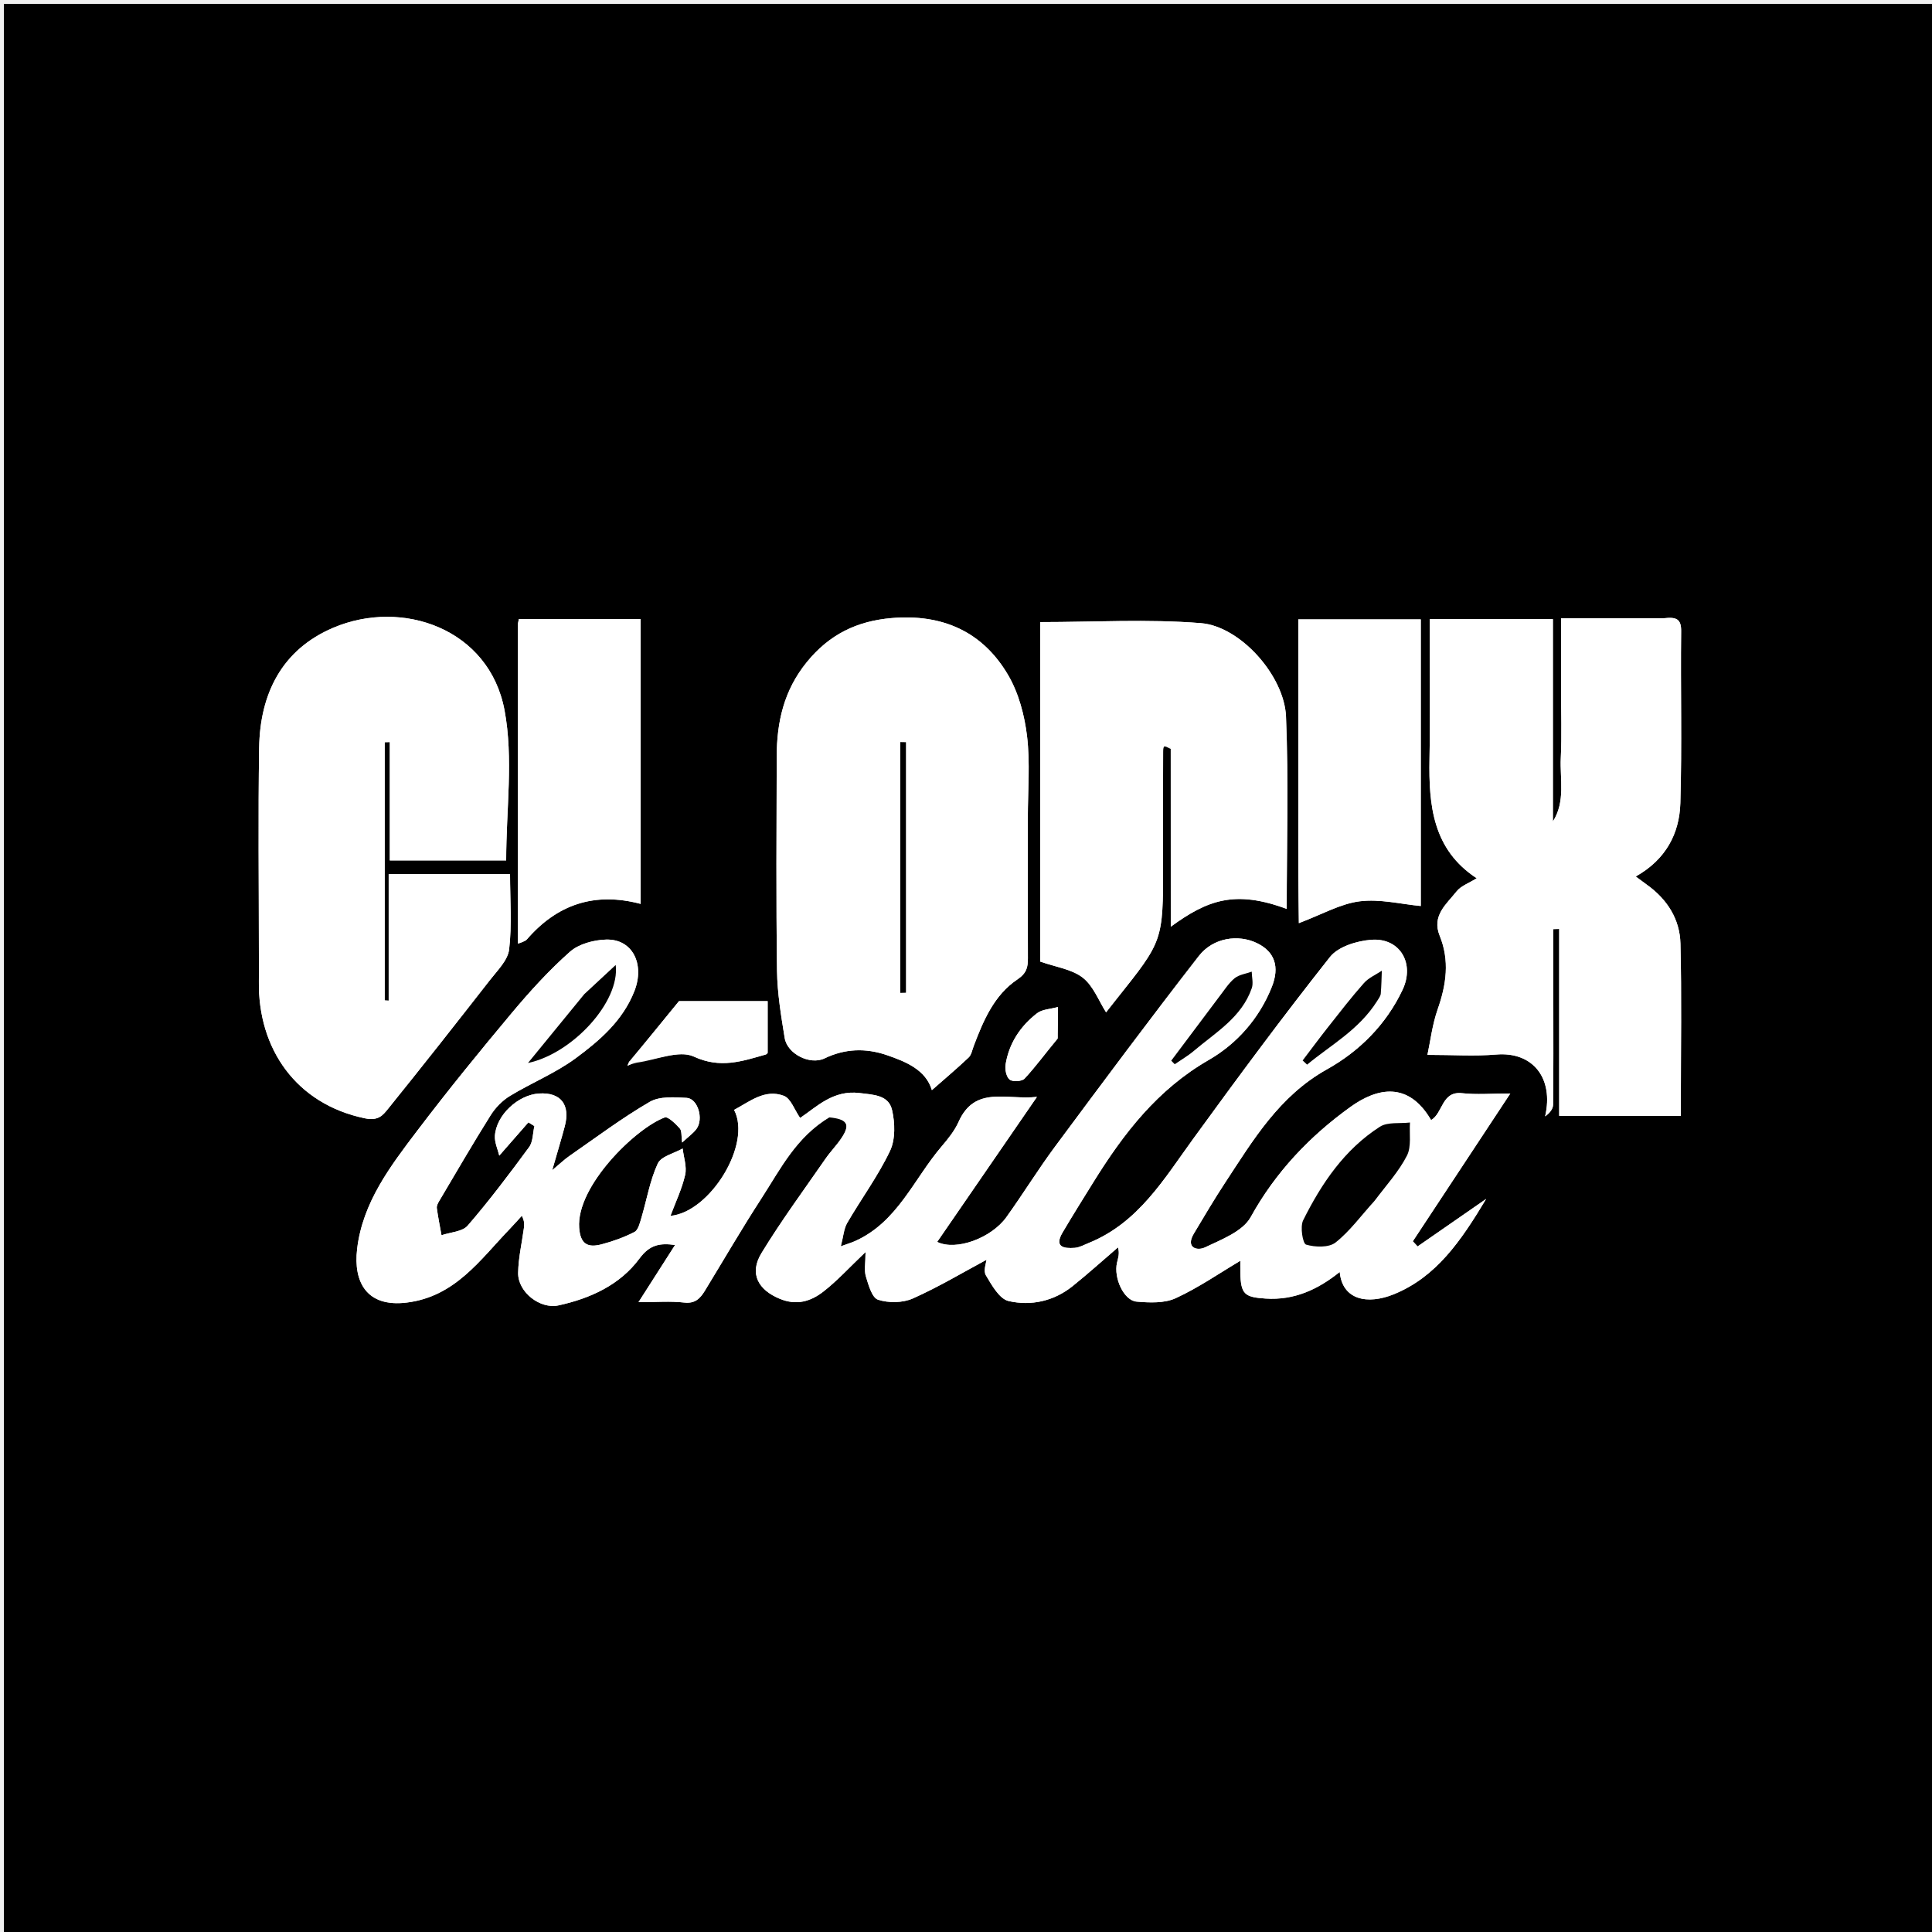
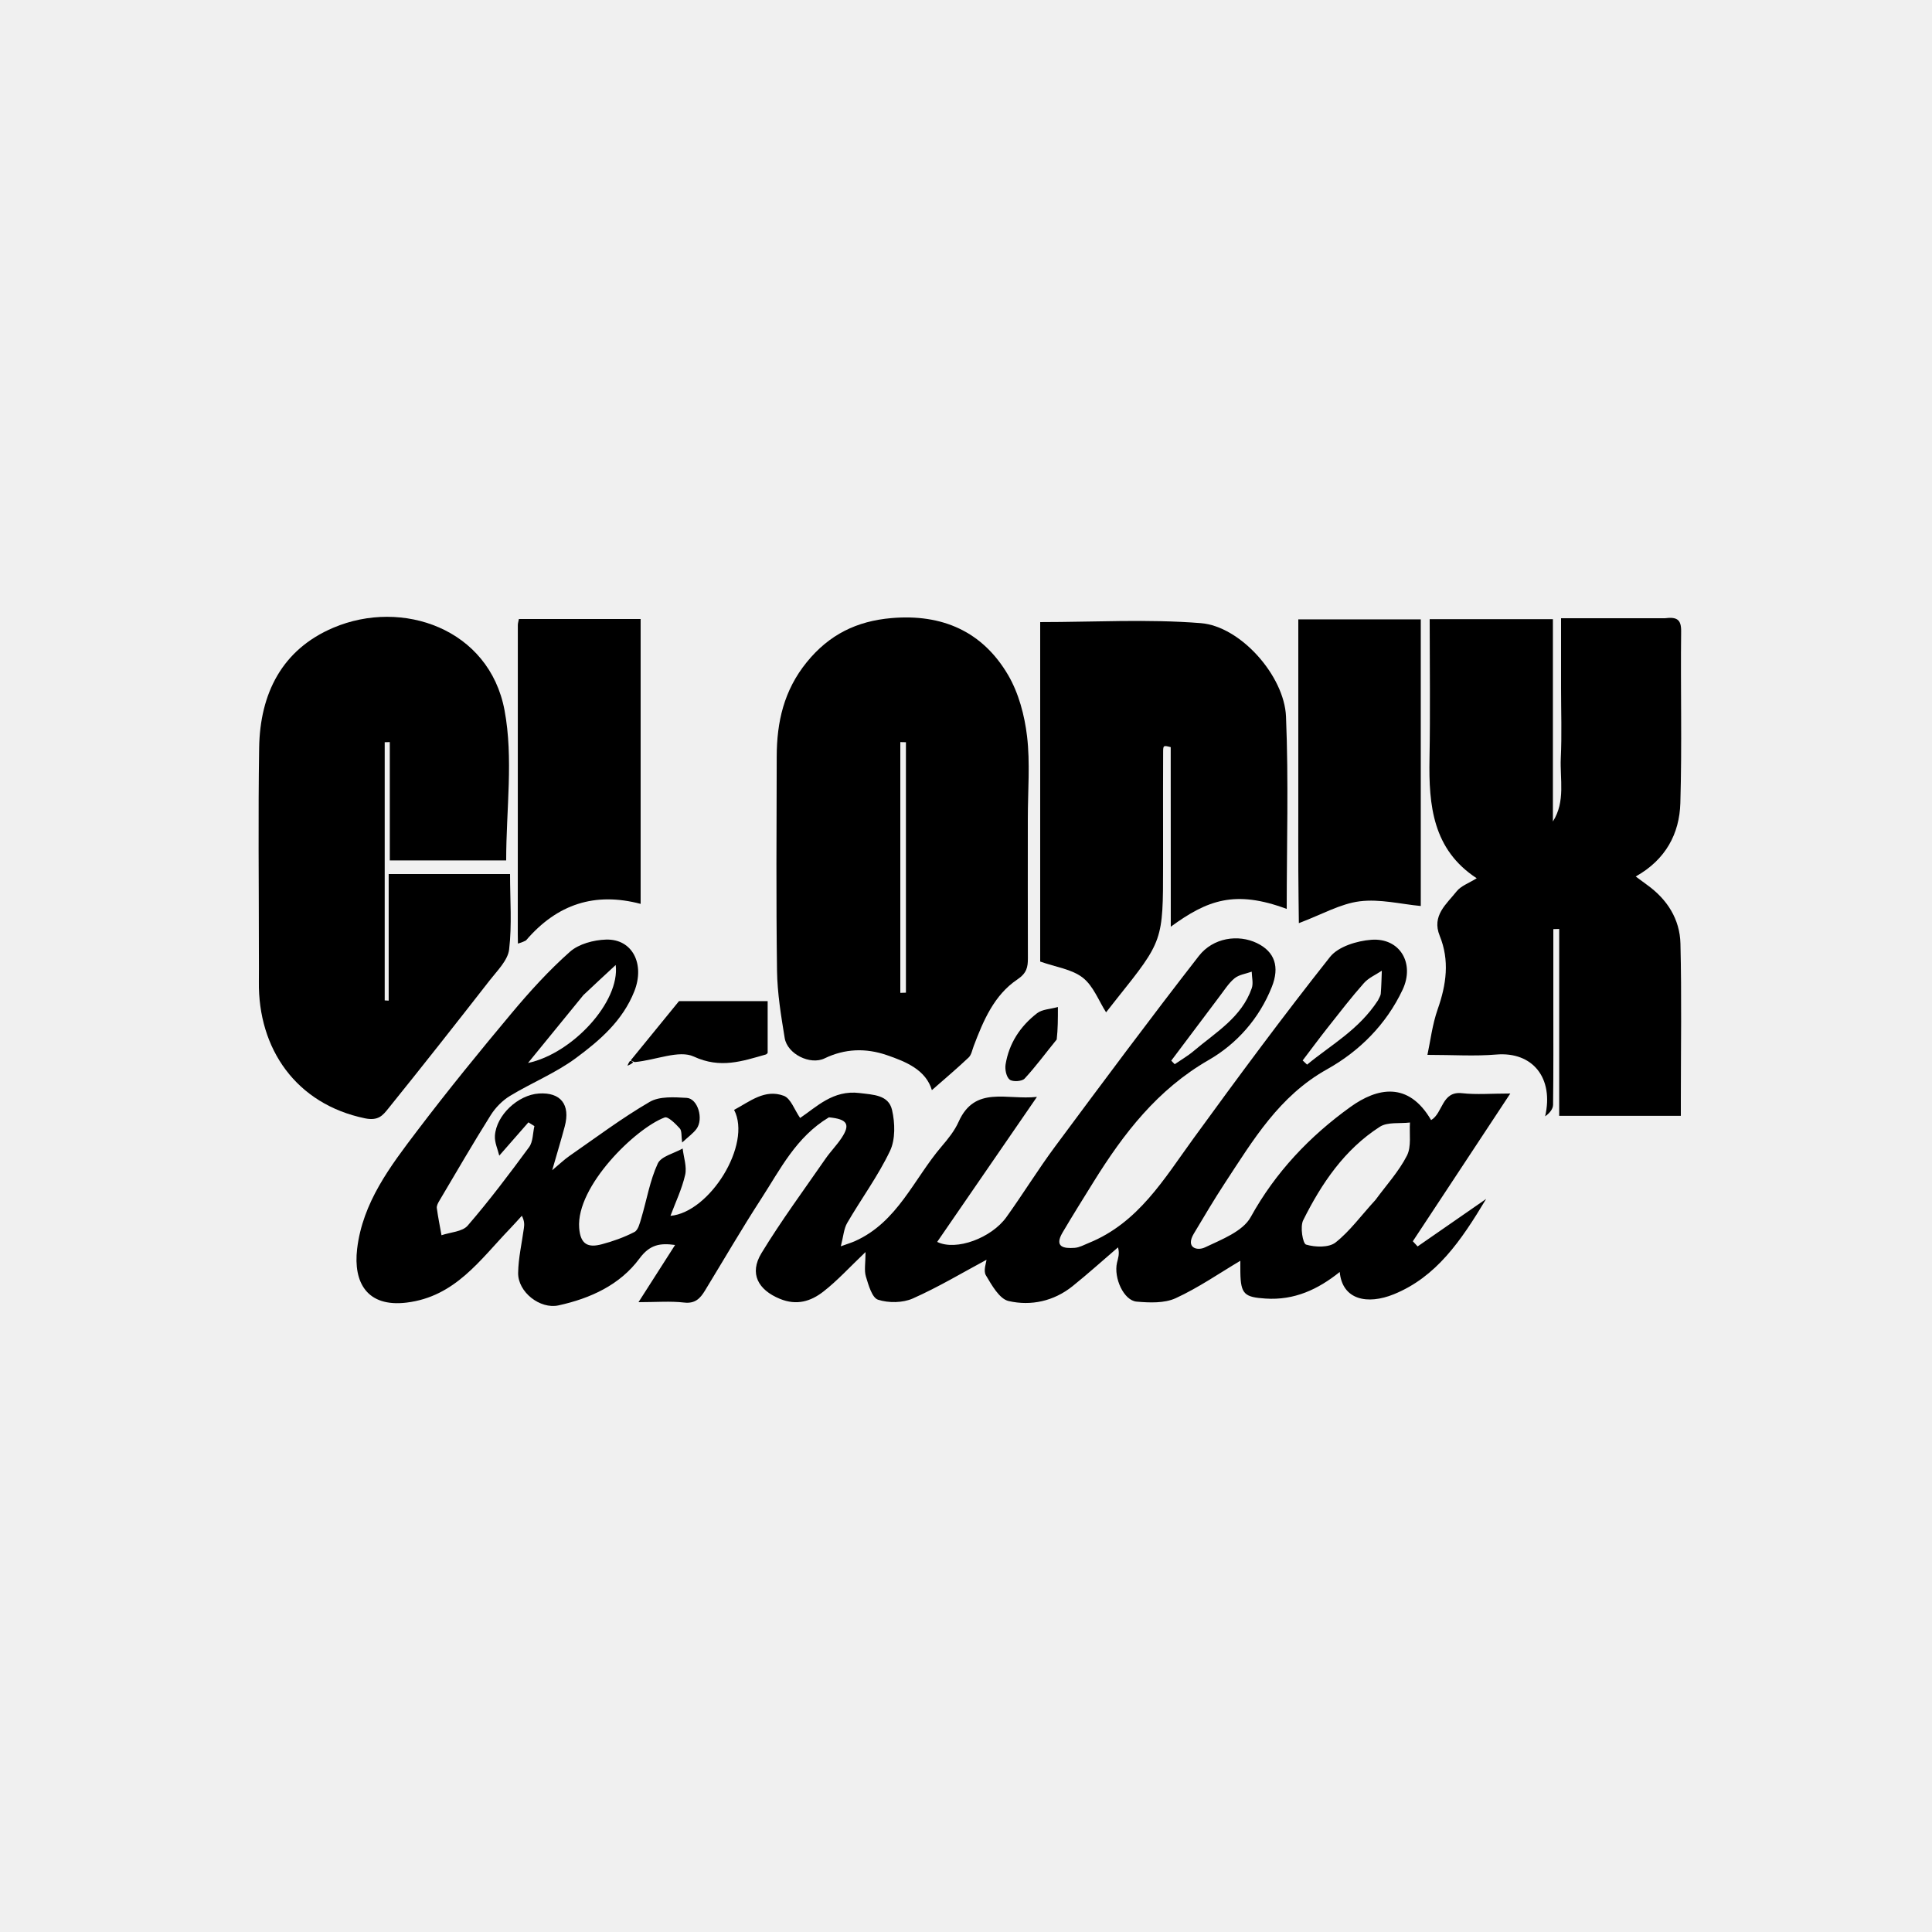
- <svg xmlns="http://www.w3.org/2000/svg" version="1.1" id="Layer_1" x="0px" y="0px" width="100%" viewBox="0 0 500 500" enable-background="new 0 0 500 500" xml:space="preserve">
-   <path fill="#000000" opacity="1" stroke="none" d=" M237,501   C158,501 79.5,501 1,501   C1,334.333 1,167.667 1,1   C167.667,1 334.333,1 501,1   C501,167.667 501,334.333 501,501   C413.167,501 325.333,501 237,501  M164.89,275.005   C169.845,274.337 175.725,271.669 179.553,273.438   C186.434,276.618 192.052,274.645 198.183,272.906   C198.437,272.834 198.626,272.531 198.668,272.494   C198.668,267.926 198.668,263.523 198.668,259.092   C190.362,259.092 182.388,259.092 175.724,259.092   C171.176,264.669 167.2,269.545 162.779,274.803   C162.647,275.138 162.516,275.474 162.384,275.809   C162.948,275.566 163.511,275.323 164.89,275.005  M214.88,289.022   C219.337,289.621 220.119,291.002 217.794,294.507   C216.54,296.398 214.912,298.039 213.62,299.908   C208.026,307.998 202.165,315.931 197.061,324.322   C193.834,329.626 196.237,333.816 201.777,336.116   C206.202,337.953 209.852,336.776 213.096,334.254   C216.7,331.454 219.808,328.016 224,324.029   C224,326.917 223.609,328.779 224.095,330.373   C224.765,332.572 225.679,335.863 227.238,336.366   C229.96,337.246 233.629,337.202 236.235,336.045   C242.912,333.079 249.222,329.288 255.302,326.029   C255.249,326.757 254.436,328.851 255.143,330.04   C256.67,332.605 258.645,336.164 261.031,336.709   C266.823,338.031 272.729,336.756 277.588,332.852   C281.602,329.628 285.428,326.171 289.338,322.817   C289.815,324.516 289.343,325.634 289.077,326.799   C288.179,330.74 290.841,336.568 294.142,336.857   C297.497,337.151 301.344,337.312 304.262,335.974   C310.141,333.279 315.534,329.527 321,326.286   C321,326.757 320.981,328.034 321.003,329.311   C321.1,334.969 322.108,335.707 327.504,336.066   C334.982,336.564 341.089,333.7 346.72,329.187   C347.397,336.453 353.929,337.713 360.708,334.958   C371.695,330.493 378.068,321.198 384.613,310.283   C377.939,314.909 372.409,318.742 366.878,322.576   C366.465,322.13 366.051,321.684 365.638,321.238   C373.88,308.744 382.122,296.25 390.863,283   C385.958,283 382.131,283.34 378.391,282.919   C373.067,282.319 373.473,288.074 370.368,289.879   C364.481,279.766 356.398,281.507 349.493,286.475   C339.012,294.014 330.114,303.314 323.678,314.986   C321.635,318.69 316.138,320.782 311.847,322.823   C309.838,323.779 306.739,322.966 308.977,319.237   C311.61,314.851 314.201,310.432 317.009,306.159   C324.317,295.035 331.047,283.65 343.432,276.733   C351.784,272.069 358.74,265.164 362.99,256.143   C366.187,249.357 362.346,242.666 354.909,243.213   C351.187,243.487 346.337,244.969 344.208,247.656   C332.045,263.006 320.397,278.773 308.877,294.618   C301.244,305.117 294.61,316.478 281.756,321.684   C280.57,322.164 279.372,322.849 278.143,322.94   C275.344,323.148 272.748,322.776 274.999,318.96   C277.599,314.552 280.315,310.212 283.016,305.865   C290.801,293.336 299.531,281.971 312.815,274.325   C320.048,270.163 325.894,263.622 329.158,255.384   C331.19,250.253 329.959,246.325 325.284,244.069   C320.499,241.761 313.982,242.621 310.252,247.415   C297.615,263.659 285.333,280.181 273.065,296.708   C268.649,302.656 264.763,308.994 260.44,315.013   C256.592,320.372 247.47,323.822 242.542,321.404   C251.046,309.042 259.485,296.777 268.363,283.873   C260.556,284.75 252.308,280.857 248.086,290.324   C247.054,292.637 245.37,294.728 243.702,296.678   C236.488,305.107 232.284,316.304 221.237,321.215   C220.386,321.593 219.484,321.859 217.602,322.54   C218.271,319.984 218.373,318.014 219.255,316.497   C222.89,310.246 227.239,304.359 230.332,297.866   C231.755,294.878 231.639,290.626 230.862,287.261   C229.961,283.36 226.053,283.326 222.46,282.877   C215.587,282.02 211.299,286.5 207.071,289.329   C205.613,287.242 204.658,284.27 202.845,283.592   C197.933,281.755 194.052,285.075 189.984,287.24   C194.643,296.16 183.682,313.769 173.515,314.66   C174.812,311.177 176.484,307.713 177.317,304.058   C177.799,301.943 176.931,299.521 176.67,297.236   C174.447,298.499 171.096,299.242 170.225,301.13   C168.185,305.549 167.378,310.53 165.97,315.254   C165.587,316.541 165.161,318.338 164.203,318.833   C161.525,320.217 158.615,321.26 155.689,322.029   C152.271,322.928 150.216,322.143 149.889,317.784   C149.08,306.99 164.492,291.994 172.017,289.198   C172.882,288.876 174.83,290.821 175.924,292.033   C176.494,292.664 176.293,293.989 176.54,295.685   C178.176,294.156 179.414,293.298 180.259,292.149   C182.151,289.575 180.584,284.293 177.714,284.13   C174.513,283.949 170.694,283.679 168.141,285.164   C160.934,289.357 154.224,294.409 147.351,299.171   C146.047,300.075 144.894,301.197 142.909,302.855   C144.248,298.195 145.261,294.871 146.155,291.516   C147.663,285.861 145.099,282.632 139.471,283   C134.071,283.354 128.43,288.583 128.083,293.934   C127.972,295.66 128.827,297.449 129.21,299.079   C132.129,295.746 134.443,293.104 136.757,290.461   C137.272,290.785 137.787,291.109 138.302,291.433   C137.874,293.269 137.957,295.48 136.931,296.877   C131.841,303.805 126.653,310.685 121.041,317.185   C119.665,318.78 116.567,318.888 114.26,319.679   C113.842,317.339 113.365,315.006 113.048,312.653   C112.972,312.086 113.327,311.392 113.647,310.852   C118.054,303.416 122.389,295.935 126.985,288.616   C128.211,286.664 130.009,284.821 131.97,283.628   C137.57,280.222 143.787,277.716 149.017,273.849   C155.217,269.267 161.158,264.166 164.172,256.52   C166.924,249.538 163.719,242.953 156.833,243.164   C153.646,243.261 149.791,244.287 147.5,246.317   C142.055,251.14 137.102,256.596 132.42,262.19   C124.066,272.172 115.836,282.275 107.973,292.644   C100.987,301.856 93.84,311.201 92.424,323.223   C91.401,331.919 94.991,338.351 105.215,337.112   C117.812,335.585 124.265,325.996 132.001,317.965   C133.045,316.881 134.04,315.748 135.057,314.638   C135.787,316.087 135.698,316.989 135.576,317.886   C135.056,321.731 134.155,325.569 134.093,329.421   C134.014,334.394 139.779,338.872 144.535,337.834   C152.806,336.027 160.445,332.534 165.5,325.695   C168.204,322.038 170.888,321.674 174.71,322.199   C171.683,326.933 168.7,331.599 165.246,337   C169.842,337 173.49,336.687 177.054,337.099   C179.9,337.428 181.206,336.037 182.429,334.032   C187.283,326.073 191.966,318.003 197.035,310.183   C201.948,302.606 206.022,294.268 214.88,289.022  M430.377,160   C421.623,160 412.869,160 404,160   C404,166.484 404,172.307 404,178.129   C404,184.129 404.221,190.139 403.935,196.124   C403.673,201.632 405.202,207.362 401.889,212.606   C401.889,195.174 401.889,177.743 401.889,160.241   C391.118,160.241 380.714,160.241 370,160.241   C370,172.444 370.171,184.411 369.952,196.371   C369.732,208.448 370.813,219.879 382.172,227.294   C380.148,228.565 378.095,229.257 376.97,230.682   C374.361,233.986 370.466,236.953 372.595,242.183   C375.194,248.568 374.316,254.81 372.078,261.176   C370.672,265.174 370.177,269.491 369.418,273   C376.08,273 381.682,273.382 387.212,272.915   C396.708,272.113 402.159,279.031 399.88,288.905   C401.015,288.117 401.92,287.028 401.935,285.927   C402.051,277.096 402,268.263 402,259.431   C402,253.105 402,246.78 402,240.454   C402.506,240.44 403.012,240.427 403.518,240.413   C403.518,256.495 403.518,272.576 403.518,288.779   C414.507,288.779 424.578,288.779 435,288.779   C435,287.282 435,285.982 435,284.682   C435,271.183 435.231,257.679 434.897,244.189   C434.741,237.889 431.488,232.768 426.296,229.031   C425.449,228.422 424.617,227.792 423.322,226.835   C431.109,222.464 434.636,215.748 434.872,207.85   C435.315,193.032 434.907,178.19 435.077,163.36   C435.112,160.298 433.957,159.607 430.377,160  M67,247.49   C67,249.655 67.025,251.821 66.996,253.986   C66.758,271.49 76.669,285.735 94.44,289.419   C97.941,290.145 99.094,288.615 100.452,286.933   C109.33,275.933 118.074,264.825 126.765,253.676   C128.708,251.184 131.43,248.529 131.763,245.709   C132.516,239.347 132,232.834 132,226.2   C121.529,226.2 111.461,226.2 100.589,226.2   C100.589,237.244 100.589,248.106 100.589,258.967   C100.247,258.947 99.905,258.926 99.562,258.906   C99.562,236.632 99.562,214.358 99.562,192.085   C100.002,192.072 100.441,192.06 100.88,192.048   C100.88,202.323 100.88,212.597 100.88,222.684   C111.708,222.684 121.778,222.684 130.998,222.684   C130.998,209.484 132.908,196.249 130.572,183.811   C126.606,162.7 104.098,154.889 86.271,162.454   C72.958,168.104 67.288,179.514 67.067,193.523   C66.789,211.176 67,228.836 67,247.49  M266,211.5   C266,204.508 266.622,197.442 265.801,190.547   C265.155,185.126 263.638,179.384 260.91,174.719   C254.29,163.4 243.815,158.835 230.721,159.961   C221.753,160.733 214.615,164.192 208.784,171.377   C202.853,178.683 201.034,186.862 201.013,195.793   C200.97,214.272 200.843,232.753 201.092,251.229   C201.171,257.043 202.139,262.876 203.078,268.638   C203.754,272.783 209.67,275.707 213.399,273.906   C218.676,271.359 224.06,271.207 229.457,273.046   C234.599,274.799 239.615,276.925 241.171,282.126   C244.385,279.301 247.615,276.581 250.679,273.684   C251.406,272.996 251.609,271.731 251.996,270.709   C254.49,264.127 257.272,257.535 263.267,253.499   C265.724,251.846 266.026,250.323 266.018,247.96   C265.979,236.14 266,224.32 266,211.5  M302.997,193.832   C302.997,209.061 302.997,224.291 302.997,239.833   C312.458,232.925 319.617,230.25 333,235.228   C333,218.829 333.504,202.113 332.817,185.446   C332.382,174.895 321.029,162.091 310.791,161.271   C297.05,160.17 283.156,160.998 269.201,160.998   C269.201,190.212 269.201,219.949 269.201,248.851   C273.234,250.28 277.38,250.811 280.217,253.022   C282.96,255.158 284.355,259.024 286.252,261.99   C286.841,261.242 287.921,259.852 289.02,258.477   C300.999,243.471 301,243.472 301,224.023   C301,221.025 301,218.027 301,215.029   C301,208.201 300.977,201.372 301.017,194.544   C301.027,192.88 301.123,192.88 302.997,193.832  M136.388,243.077   C144.224,233.933 154.001,230.803 165.795,233.924   C165.795,209.206 165.795,184.794 165.795,160.201   C155.19,160.201 144.79,160.201 134.291,160.201   C134.173,160.84 134.014,161.302 134.014,161.763   C134.001,188.41 134.001,215.056 134.002,241.702   C134.002,242.535 134.025,243.367 134.037,244.199   C134.656,244.017 135.274,243.834 136.388,243.077  M336,195.5   C336,200.495 336,205.489 336,210.484   C336,215.478 335.98,220.473 336.006,225.467   C336.029,230.186 336.1,234.904 336.143,238.908   C342.107,236.665 346.862,233.896 351.888,233.259   C357.108,232.597 362.59,233.998 367.695,234.473   C367.695,210.303 367.695,185.241 367.695,160.298   C356.988,160.298 346.589,160.298 336,160.298   C336,171.896 336,183.198 336,195.5  M273.784,268.739   C273.784,266.287 273.784,263.835 273.784,260.615   C271.799,261.169 269.72,261.201 268.401,262.218   C264.062,265.563 261.126,270.004 260.241,275.496   C260.036,276.766 260.432,278.717 261.302,279.404   C262.088,280.025 264.477,279.882 265.16,279.147   C268.033,276.056 270.533,272.617 273.784,268.739  z" />
-   <path fill="#FFFFFF" opacity="1" stroke="none" d=" M214.519,289.165   C206.022,294.268 201.948,302.606 197.035,310.183   C191.966,318.003 187.283,326.073 182.429,334.032   C181.206,336.037 179.9,337.428 177.054,337.099   C173.49,336.687 169.842,337 165.246,337   C168.7,331.599 171.683,326.933 174.71,322.199   C170.888,321.674 168.204,322.038 165.5,325.695   C160.445,332.534 152.806,336.027 144.535,337.834   C139.779,338.872 134.014,334.394 134.093,329.421   C134.155,325.569 135.056,321.731 135.576,317.886   C135.698,316.989 135.787,316.087 135.057,314.638   C134.04,315.748 133.045,316.881 132.001,317.965   C124.265,325.996 117.812,335.585 105.215,337.112   C94.991,338.351 91.401,331.919 92.424,323.223   C93.84,311.201 100.987,301.856 107.973,292.644   C115.836,282.275 124.066,272.172 132.42,262.19   C137.102,256.596 142.055,251.14 147.5,246.317   C149.791,244.287 153.646,243.261 156.833,243.164   C163.719,242.953 166.924,249.538 164.172,256.52   C161.158,264.166 155.217,269.267 149.017,273.849   C143.787,277.716 137.57,280.222 131.97,283.628   C130.009,284.821 128.211,286.664 126.985,288.616   C122.389,295.935 118.054,303.416 113.647,310.852   C113.327,311.392 112.972,312.086 113.048,312.653   C113.365,315.006 113.842,317.339 114.26,319.679   C116.567,318.888 119.665,318.78 121.041,317.185   C126.653,310.685 131.841,303.805 136.931,296.877   C137.957,295.48 137.874,293.269 138.302,291.433   C137.787,291.109 137.272,290.785 136.757,290.461   C134.443,293.104 132.129,295.746 129.21,299.079   C128.827,297.449 127.972,295.66 128.083,293.934   C128.43,288.583 134.071,283.354 139.471,283   C145.099,282.632 147.663,285.861 146.155,291.516   C145.261,294.871 144.248,298.195 142.909,302.855   C144.894,301.197 146.047,300.075 147.351,299.171   C154.224,294.409 160.934,289.357 168.141,285.164   C170.694,283.679 174.513,283.949 177.714,284.13   C180.584,284.293 182.151,289.575 180.259,292.149   C179.414,293.298 178.176,294.156 176.54,295.685   C176.293,293.989 176.494,292.664 175.924,292.033   C174.83,290.821 172.882,288.876 172.017,289.198   C164.492,291.994 149.08,306.99 149.889,317.784   C150.216,322.143 152.271,322.928 155.689,322.029   C158.615,321.26 161.525,320.217 164.203,318.833   C165.161,318.338 165.587,316.541 165.97,315.254   C167.378,310.53 168.185,305.549 170.225,301.13   C171.096,299.242 174.447,298.499 176.67,297.236   C176.931,299.521 177.799,301.943 177.317,304.058   C176.484,307.713 174.812,311.177 173.515,314.66   C183.682,313.769 194.643,296.16 189.984,287.24   C194.052,285.075 197.933,281.755 202.845,283.592   C204.658,284.27 205.613,287.242 207.071,289.329   C211.299,286.5 215.587,282.02 222.46,282.877   C226.053,283.326 229.961,283.36 230.862,287.261   C231.639,290.626 231.755,294.878 230.332,297.866   C227.239,304.359 222.89,310.246 219.255,316.497   C218.373,318.014 218.271,319.984 217.602,322.54   C219.484,321.859 220.386,321.593 221.237,321.215   C232.284,316.304 236.488,305.107 243.702,296.678   C245.37,294.728 247.054,292.637 248.086,290.324   C252.308,280.857 260.556,284.75 268.363,283.873   C259.485,296.777 251.046,309.042 242.542,321.404   C247.47,323.822 256.592,320.372 260.44,315.013   C264.763,308.994 268.649,302.656 273.065,296.708   C285.333,280.181 297.615,263.659 310.252,247.415   C313.982,242.621 320.499,241.761 325.284,244.069   C329.959,246.325 331.19,250.253 329.158,255.384   C325.894,263.622 320.048,270.163 312.815,274.325   C299.531,281.971 290.801,293.336 283.016,305.865   C280.315,310.212 277.599,314.552 274.999,318.96   C272.748,322.776 275.344,323.148 278.143,322.94   C279.372,322.849 280.57,322.164 281.756,321.684   C294.61,316.478 301.244,305.117 308.877,294.618   C320.397,278.773 332.045,263.006 344.208,247.656   C346.337,244.969 351.187,243.487 354.909,243.213   C362.346,242.666 366.187,249.357 362.99,256.143   C358.74,265.164 351.784,272.069 343.432,276.733   C331.047,283.65 324.317,295.035 317.009,306.159   C314.201,310.432 311.61,314.851 308.977,319.237   C306.739,322.966 309.838,323.779 311.847,322.823   C316.138,320.782 321.635,318.69 323.678,314.986   C330.114,303.314 339.012,294.014 349.493,286.475   C356.398,281.507 364.481,279.766 370.368,289.879   C373.473,288.074 373.067,282.319 378.391,282.919   C382.131,283.34 385.958,283 390.863,283   C382.122,296.25 373.88,308.744 365.638,321.238   C366.051,321.684 366.465,322.13 366.878,322.576   C372.409,318.742 377.939,314.909 384.613,310.283   C378.068,321.198 371.695,330.493 360.708,334.958   C353.929,337.713 347.397,336.453 346.72,329.187   C341.089,333.7 334.982,336.564 327.504,336.066   C322.108,335.707 321.1,334.969 321.003,329.311   C320.981,328.034 321,326.757 321,326.286   C315.534,329.527 310.141,333.279 304.262,335.974   C301.344,337.312 297.497,337.151 294.142,336.857   C290.841,336.568 288.179,330.74 289.077,326.799   C289.343,325.634 289.815,324.516 289.338,322.817   C285.428,326.171 281.602,329.628 277.588,332.852   C272.729,336.756 266.823,338.031 261.031,336.709   C258.645,336.164 256.67,332.605 255.143,330.04   C254.436,328.851 255.249,326.757 255.302,326.029   C249.222,329.288 242.912,333.079 236.235,336.045   C233.629,337.202 229.96,337.246 227.238,336.366   C225.679,335.863 224.765,332.572 224.095,330.373   C223.609,328.779 224,326.917 224,324.029   C219.808,328.016 216.7,331.454 213.096,334.254   C209.852,336.776 206.202,337.953 201.777,336.116   C196.237,333.816 193.834,329.626 197.061,324.322   C202.165,315.931 208.026,307.998 213.62,299.908   C214.912,298.039 216.54,296.398 217.794,294.507   C220.119,291.002 219.337,289.621 214.519,289.165  M355.982,310.529   C358.753,306.746 362,303.207 364.109,299.085   C365.324,296.712 364.698,293.397 364.9,290.506   C362.27,290.826 359.109,290.317 357.103,291.606   C347.956,297.483 342.007,306.276 337.259,315.81   C336.423,317.487 337.153,321.845 338.01,322.1   C340.363,322.799 343.914,322.916 345.64,321.554   C349.359,318.617 352.232,314.608 355.982,310.529  M150.98,257.534   C146.373,263.181 141.765,268.828 136.648,275.099   C148.194,272.64 160.499,259.238 159.343,249.74   C156.351,252.506 153.914,254.76 150.98,257.534  M315.031,258.649   C311.06,263.932 307.09,269.216 303.119,274.499   C303.418,274.805 303.718,275.11 304.017,275.415   C305.667,274.278 307.427,273.27 308.948,271.98   C314.61,267.176 321.338,263.301 323.956,255.74   C324.396,254.469 323.971,252.899 323.945,251.467   C322.437,252.016 320.653,252.232 319.487,253.195   C317.894,254.512 316.771,256.399 315.031,258.649  M356.603,258.919   C356.86,258.33 357.29,257.757 357.341,257.151   C357.507,255.181 357.535,253.199 357.615,251.221   C356.054,252.269 354.195,253.054 352.988,254.416   C349.752,258.068 346.764,261.943 343.738,265.776   C341.486,268.628 339.327,271.553 337.126,274.445   C337.51,274.804 337.893,275.163 338.276,275.522   C344.427,270.424 351.624,266.556 356.603,258.919  z" />
-   <path fill="#FFFFFF" opacity="1" stroke="none" d=" M430.863,160   C433.957,159.607 435.112,160.298 435.077,163.36   C434.907,178.19 435.315,193.032 434.872,207.85   C434.636,215.748 431.109,222.464 423.322,226.835   C424.617,227.792 425.449,228.422 426.296,229.031   C431.488,232.768 434.741,237.889 434.897,244.189   C435.231,257.679 435,271.183 435,284.682   C435,285.982 435,287.282 435,288.779   C424.578,288.779 414.507,288.779 403.518,288.779   C403.518,272.576 403.518,256.495 403.518,240.413   C403.012,240.427 402.506,240.44 402,240.454   C402,246.78 402,253.105 402,259.431   C402,268.263 402.051,277.096 401.935,285.927   C401.92,287.028 401.015,288.117 399.88,288.905   C402.159,279.031 396.708,272.113 387.212,272.915   C381.682,273.382 376.08,273 369.418,273   C370.177,269.491 370.672,265.174 372.078,261.176   C374.316,254.81 375.194,248.568 372.595,242.183   C370.466,236.953 374.361,233.986 376.97,230.682   C378.095,229.257 380.148,228.565 382.172,227.294   C370.813,219.879 369.732,208.448 369.952,196.371   C370.171,184.411 370,172.444 370,160.241   C380.714,160.241 391.118,160.241 401.889,160.241   C401.889,177.743 401.889,195.174 401.889,212.606   C405.202,207.362 403.673,201.632 403.935,196.124   C404.221,190.139 404,184.129 404,178.129   C404,172.307 404,166.484 404,160   C412.869,160 421.623,160 430.863,160  z" />
-   <path fill="#FFFFFF" opacity="1" stroke="none" d=" M67,246.991   C67,228.836 66.789,211.176 67.067,193.523   C67.288,179.514 72.958,168.104 86.271,162.454   C104.098,154.889 126.606,162.7 130.572,183.811   C132.908,196.249 130.998,209.484 130.998,222.684   C121.778,222.684 111.708,222.684 100.88,222.684   C100.88,212.597 100.88,202.323 100.88,192.048   C100.441,192.06 100.002,192.072 99.562,192.085   C99.562,214.358 99.562,236.632 99.562,258.906   C99.905,258.926 100.247,258.947 100.589,258.967   C100.589,248.106 100.589,237.244 100.589,226.2   C111.461,226.2 121.529,226.2 132,226.2   C132,232.834 132.516,239.347 131.763,245.709   C131.43,248.529 128.708,251.184 126.765,253.676   C118.074,264.825 109.33,275.933 100.452,286.933   C99.094,288.615 97.941,290.145 94.44,289.419   C76.669,285.735 66.758,271.49 66.996,253.986   C67.025,251.821 67,249.655 67,246.991  z" />
-   <path fill="#FFFFFF" opacity="1" stroke="none" d=" M266,212   C266,224.32 265.979,236.14 266.018,247.96   C266.026,250.323 265.724,251.846 263.267,253.499   C257.272,257.535 254.49,264.127 251.996,270.709   C251.609,271.731 251.406,272.996 250.679,273.684   C247.615,276.581 244.385,279.301 241.171,282.126   C239.615,276.925 234.599,274.799 229.457,273.046   C224.06,271.207 218.676,271.359 213.399,273.906   C209.67,275.707 203.754,272.783 203.078,268.638   C202.139,262.876 201.171,257.043 201.092,251.229   C200.843,232.753 200.97,214.272 201.013,195.793   C201.034,186.862 202.853,178.683 208.784,171.377   C214.615,164.192 221.753,160.733 230.721,159.961   C243.815,158.835 254.29,163.4 260.91,174.719   C263.638,179.384 265.155,185.126 265.801,190.547   C266.622,197.442 266,204.508 266,212  M233,214.5   C233,228.651 233,242.802 233,256.952   C233.485,256.937 233.969,256.921 234.454,256.905   C234.454,235.298 234.454,213.69 234.454,192.083   C233.969,192.073 233.485,192.062 233,192.052   C233,199.201 233,206.351 233,214.5  z" />
-   <path fill="#FFFFFF" opacity="1" stroke="none" d=" M302.98,193.36   C301.123,192.88 301.027,192.88 301.017,194.544   C300.977,201.372 301,208.201 301,215.029   C301,218.027 301,221.025 301,224.023   C301,243.472 300.999,243.471 289.02,258.477   C287.921,259.852 286.841,261.242 286.252,261.99   C284.355,259.024 282.96,255.158 280.217,253.022   C277.38,250.811 273.234,250.28 269.201,248.851   C269.201,219.949 269.201,190.212 269.201,160.998   C283.156,160.998 297.05,160.17 310.791,161.271   C321.029,162.091 332.382,174.895 332.817,185.446   C333.504,202.113 333,218.829 333,235.228   C319.617,230.25 312.458,232.925 302.997,239.833   C302.997,224.291 302.997,209.061 302.98,193.36  z" />
-   <path fill="#FFFFFF" opacity="1" stroke="none" d=" M136.14,243.365   C135.274,243.834 134.656,244.017 134.037,244.199   C134.025,243.367 134.002,242.535 134.002,241.702   C134.001,215.056 134.001,188.41 134.014,161.763   C134.014,161.302 134.173,160.84 134.291,160.201   C144.79,160.201 155.19,160.201 165.795,160.201   C165.795,184.794 165.795,209.206 165.795,233.924   C154.001,230.803 144.224,233.933 136.14,243.365  z" />
-   <path fill="#FFFFFF" opacity="1" stroke="none" d=" M336,195   C336,183.198 336,171.896 336,160.298   C346.589,160.298 356.988,160.298 367.695,160.298   C367.695,185.241 367.695,210.303 367.695,234.473   C362.59,233.998 357.108,232.597 351.888,233.259   C346.862,233.896 342.107,236.665 336.143,238.908   C336.1,234.904 336.029,230.186 336.006,225.467   C335.98,220.473 336,215.478 336,210.484   C336,205.489 336,200.495 336,195  z" />
-   <path fill="#FFFFFF" opacity="1" stroke="none" d=" M163.224,274.42   C167.2,269.545 171.176,264.669 175.724,259.092   C182.388,259.092 190.362,259.092 198.668,259.092   C198.668,263.523 198.668,267.926 198.668,272.494   C198.626,272.531 198.437,272.834 198.183,272.906   C192.052,274.645 186.434,276.618 179.553,273.438   C175.725,271.669 169.845,274.337 164.277,274.868   C163.518,274.627 163.371,274.524 163.224,274.42  z" />
-   <path fill="#FFFFFF" opacity="1" stroke="none" d=" M273.476,269.022   C270.533,272.617 268.033,276.056 265.16,279.147   C264.477,279.882 262.088,280.025 261.302,279.404   C260.432,278.717 260.036,276.766 260.241,275.496   C261.126,270.004 264.062,265.563 268.401,262.218   C269.72,261.201 271.799,261.169 273.784,260.615   C273.784,263.835 273.784,266.287 273.476,269.022  z" />
-   <path fill="#FFFFFF" opacity="1" stroke="none" d=" M163.87,274.905   C163.511,275.323 162.948,275.566 162.384,275.809   C162.516,275.474 162.647,275.138 163.002,274.612   C163.371,274.524 163.518,274.627 163.87,274.905  z" />
-   <path fill="#000000" opacity="1" stroke="none" d=" M355.717,310.784   C352.232,314.608 349.359,318.617 345.64,321.554   C343.914,322.916 340.363,322.799 338.01,322.1   C337.153,321.845 336.423,317.487 337.259,315.81   C342.007,306.276 347.956,297.483 357.103,291.606   C359.109,290.317 362.27,290.826 364.9,290.506   C364.698,293.397 365.324,296.712 364.109,299.085   C362,303.207 358.753,306.746 355.717,310.784  z" />
-   <path fill="#000000" opacity="1" stroke="none" d=" M151.228,257.274   C153.914,254.76 156.351,252.506 159.343,249.74   C160.499,259.238 148.194,272.64 136.648,275.099   C141.765,268.828 146.373,263.181 151.228,257.274  z" />
-   <path fill="#000000" opacity="1" stroke="none" d=" M315.238,258.345   C316.771,256.399 317.894,254.512 319.487,253.195   C320.653,252.232 322.437,252.016 323.945,251.467   C323.971,252.899 324.396,254.469 323.956,255.74   C321.338,263.301 314.61,267.176 308.948,271.98   C307.427,273.27 305.667,274.278 304.017,275.415   C303.718,275.11 303.418,274.805 303.119,274.499   C307.09,269.216 311.06,263.932 315.238,258.345  z" />
-   <path fill="#000000" opacity="1" stroke="none" d=" M356.325,259.172   C351.624,266.556 344.427,270.424 338.276,275.522   C337.893,275.163 337.51,274.804 337.126,274.445   C339.327,271.553 341.486,268.628 343.738,265.776   C346.764,261.943 349.752,258.068 352.988,254.416   C354.195,253.054 356.054,252.269 357.615,251.221   C357.535,253.199 357.507,255.181 357.341,257.151   C357.29,257.757 356.86,258.33 356.325,259.172  z" />
-   <path fill="#000000" opacity="1" stroke="none" d=" M233,214   C233,206.351 233,199.201 233,192.052   C233.485,192.062 233.969,192.073 234.454,192.083   C234.454,213.69 234.454,235.298 234.454,256.905   C233.969,256.921 233.485,256.937 233,256.952   C233,242.802 233,228.651 233,214  z" />
+ <svg xmlns="http://www.w3.org/2000/svg" version="1.1" id="Layer_1" x="0px" y="0px" width="25%" viewBox="0 0 500 500" enable-background="new 0 0 500 500" xml:space="preserve">
+   <path fill="currentColor" opacity="1" stroke="none" d=" M214.519,289.165   C206.022,294.268 201.948,302.606 197.035,310.183   C191.966,318.003 187.283,326.073 182.429,334.032   C181.206,336.037 179.9,337.428 177.054,337.099   C173.49,336.687 169.842,337 165.246,337   C168.7,331.599 171.683,326.933 174.71,322.199   C170.888,321.674 168.204,322.038 165.5,325.695   C160.445,332.534 152.806,336.027 144.535,337.834   C139.779,338.872 134.014,334.394 134.093,329.421   C134.155,325.569 135.056,321.731 135.576,317.886   C135.698,316.989 135.787,316.087 135.057,314.638   C134.04,315.748 133.045,316.881 132.001,317.965   C124.265,325.996 117.812,335.585 105.215,337.112   C94.991,338.351 91.401,331.919 92.424,323.223   C93.84,311.201 100.987,301.856 107.973,292.644   C115.836,282.275 124.066,272.172 132.42,262.19   C137.102,256.596 142.055,251.14 147.5,246.317   C149.791,244.287 153.646,243.261 156.833,243.164   C163.719,242.953 166.924,249.538 164.172,256.52   C161.158,264.166 155.217,269.267 149.017,273.849   C143.787,277.716 137.57,280.222 131.97,283.628   C130.009,284.821 128.211,286.664 126.985,288.616   C122.389,295.935 118.054,303.416 113.647,310.852   C113.327,311.392 112.972,312.086 113.048,312.653   C113.365,315.006 113.842,317.339 114.26,319.679   C116.567,318.888 119.665,318.78 121.041,317.185   C126.653,310.685 131.841,303.805 136.931,296.877   C137.957,295.48 137.874,293.269 138.302,291.433   C137.787,291.109 137.272,290.785 136.757,290.461   C134.443,293.104 132.129,295.746 129.21,299.079   C128.827,297.449 127.972,295.66 128.083,293.934   C128.43,288.583 134.071,283.354 139.471,283   C145.099,282.632 147.663,285.861 146.155,291.516   C145.261,294.871 144.248,298.195 142.909,302.855   C144.894,301.197 146.047,300.075 147.351,299.171   C154.224,294.409 160.934,289.357 168.141,285.164   C170.694,283.679 174.513,283.949 177.714,284.13   C180.584,284.293 182.151,289.575 180.259,292.149   C179.414,293.298 178.176,294.156 176.54,295.685   C176.293,293.989 176.494,292.664 175.924,292.033   C174.83,290.821 172.882,288.876 172.017,289.198   C164.492,291.994 149.08,306.99 149.889,317.784   C150.216,322.143 152.271,322.928 155.689,322.029   C158.615,321.26 161.525,320.217 164.203,318.833   C165.161,318.338 165.587,316.541 165.97,315.254   C167.378,310.53 168.185,305.549 170.225,301.13   C171.096,299.242 174.447,298.499 176.67,297.236   C176.931,299.521 177.799,301.943 177.317,304.058   C176.484,307.713 174.812,311.177 173.515,314.66   C183.682,313.769 194.643,296.16 189.984,287.24   C194.052,285.075 197.933,281.755 202.845,283.592   C204.658,284.27 205.613,287.242 207.071,289.329   C211.299,286.5 215.587,282.02 222.46,282.877   C226.053,283.326 229.961,283.36 230.862,287.261   C231.639,290.626 231.755,294.878 230.332,297.866   C227.239,304.359 222.89,310.246 219.255,316.497   C218.373,318.014 218.271,319.984 217.602,322.54   C219.484,321.859 220.386,321.593 221.237,321.215   C232.284,316.304 236.488,305.107 243.702,296.678   C245.37,294.728 247.054,292.637 248.086,290.324   C252.308,280.857 260.556,284.75 268.363,283.873   C259.485,296.777 251.046,309.042 242.542,321.404   C247.47,323.822 256.592,320.372 260.44,315.013   C264.763,308.994 268.649,302.656 273.065,296.708   C285.333,280.181 297.615,263.659 310.252,247.415   C313.982,242.621 320.499,241.761 325.284,244.069   C329.959,246.325 331.19,250.253 329.158,255.384   C325.894,263.622 320.048,270.163 312.815,274.325   C299.531,281.971 290.801,293.336 283.016,305.865   C280.315,310.212 277.599,314.552 274.999,318.96   C272.748,322.776 275.344,323.148 278.143,322.94   C279.372,322.849 280.57,322.164 281.756,321.684   C294.61,316.478 301.244,305.117 308.877,294.618   C320.397,278.773 332.045,263.006 344.208,247.656   C346.337,244.969 351.187,243.487 354.909,243.213   C362.346,242.666 366.187,249.357 362.99,256.143   C358.74,265.164 351.784,272.069 343.432,276.733   C331.047,283.65 324.317,295.035 317.009,306.159   C314.201,310.432 311.61,314.851 308.977,319.237   C306.739,322.966 309.838,323.779 311.847,322.823   C316.138,320.782 321.635,318.69 323.678,314.986   C330.114,303.314 339.012,294.014 349.493,286.475   C356.398,281.507 364.481,279.766 370.368,289.879   C373.473,288.074 373.067,282.319 378.391,282.919   C382.131,283.34 385.958,283 390.863,283   C382.122,296.25 373.88,308.744 365.638,321.238   C366.051,321.684 366.465,322.13 366.878,322.576   C372.409,318.742 377.939,314.909 384.613,310.283   C378.068,321.198 371.695,330.493 360.708,334.958   C353.929,337.713 347.397,336.453 346.72,329.187   C341.089,333.7 334.982,336.564 327.504,336.066   C322.108,335.707 321.1,334.969 321.003,329.311   C320.981,328.034 321,326.757 321,326.286   C315.534,329.527 310.141,333.279 304.262,335.974   C301.344,337.312 297.497,337.151 294.142,336.857   C290.841,336.568 288.179,330.74 289.077,326.799   C289.343,325.634 289.815,324.516 289.338,322.817   C285.428,326.171 281.602,329.628 277.588,332.852   C272.729,336.756 266.823,338.031 261.031,336.709   C258.645,336.164 256.67,332.605 255.143,330.04   C254.436,328.851 255.249,326.757 255.302,326.029   C249.222,329.288 242.912,333.079 236.235,336.045   C233.629,337.202 229.96,337.246 227.238,336.366   C225.679,335.863 224.765,332.572 224.095,330.373   C223.609,328.779 224,326.917 224,324.029   C219.808,328.016 216.7,331.454 213.096,334.254   C209.852,336.776 206.202,337.953 201.777,336.116   C196.237,333.816 193.834,329.626 197.061,324.322   C202.165,315.931 208.026,307.998 213.62,299.908   C214.912,298.039 216.54,296.398 217.794,294.507   C220.119,291.002 219.337,289.621 214.519,289.165  M355.982,310.529   C358.753,306.746 362,303.207 364.109,299.085   C365.324,296.712 364.698,293.397 364.9,290.506   C362.27,290.826 359.109,290.317 357.103,291.606   C347.956,297.483 342.007,306.276 337.259,315.81   C336.423,317.487 337.153,321.845 338.01,322.1   C340.363,322.799 343.914,322.916 345.64,321.554   C349.359,318.617 352.232,314.608 355.982,310.529  M150.98,257.534   C146.373,263.181 141.765,268.828 136.648,275.099   C148.194,272.64 160.499,259.238 159.343,249.74   C156.351,252.506 153.914,254.76 150.98,257.534  M315.031,258.649   C311.06,263.932 307.09,269.216 303.119,274.499   C303.418,274.805 303.718,275.11 304.017,275.415   C305.667,274.278 307.427,273.27 308.948,271.98   C314.61,267.176 321.338,263.301 323.956,255.74   C324.396,254.469 323.971,252.899 323.945,251.467   C322.437,252.016 320.653,252.232 319.487,253.195   C317.894,254.512 316.771,256.399 315.031,258.649  M356.603,258.919   C356.86,258.33 357.29,257.757 357.341,257.151   C357.507,255.181 357.535,253.199 357.615,251.221   C356.054,252.269 354.195,253.054 352.988,254.416   C349.752,258.068 346.764,261.943 343.738,265.776   C341.486,268.628 339.327,271.553 337.126,274.445   C337.51,274.804 337.893,275.163 338.276,275.522   C344.427,270.424 351.624,266.556 356.603,258.919  z" />
+   <path fill="currentColor" opacity="1" stroke="none" d=" M430.863,160   C433.957,159.607 435.112,160.298 435.077,163.36   C434.907,178.19 435.315,193.032 434.872,207.85   C434.636,215.748 431.109,222.464 423.322,226.835   C424.617,227.792 425.449,228.422 426.296,229.031   C431.488,232.768 434.741,237.889 434.897,244.189   C435.231,257.679 435,271.183 435,284.682   C435,285.982 435,287.282 435,288.779   C424.578,288.779 414.507,288.779 403.518,288.779   C403.518,272.576 403.518,256.495 403.518,240.413   C403.012,240.427 402.506,240.44 402,240.454   C402,246.78 402,253.105 402,259.431   C402,268.263 402.051,277.096 401.935,285.927   C401.92,287.028 401.015,288.117 399.88,288.905   C402.159,279.031 396.708,272.113 387.212,272.915   C381.682,273.382 376.08,273 369.418,273   C370.177,269.491 370.672,265.174 372.078,261.176   C374.316,254.81 375.194,248.568 372.595,242.183   C370.466,236.953 374.361,233.986 376.97,230.682   C378.095,229.257 380.148,228.565 382.172,227.294   C370.813,219.879 369.732,208.448 369.952,196.371   C370.171,184.411 370,172.444 370,160.241   C380.714,160.241 391.118,160.241 401.889,160.241   C401.889,177.743 401.889,195.174 401.889,212.606   C405.202,207.362 403.673,201.632 403.935,196.124   C404.221,190.139 404,184.129 404,178.129   C404,172.307 404,166.484 404,160   C412.869,160 421.623,160 430.863,160  z" />
+   <path fill="currentColor" opacity="1" stroke="none" d=" M67,246.991   C67,228.836 66.789,211.176 67.067,193.523   C67.288,179.514 72.958,168.104 86.271,162.454   C104.098,154.889 126.606,162.7 130.572,183.811   C132.908,196.249 130.998,209.484 130.998,222.684   C121.778,222.684 111.708,222.684 100.88,222.684   C100.88,212.597 100.88,202.323 100.88,192.048   C100.441,192.06 100.002,192.072 99.562,192.085   C99.562,214.358 99.562,236.632 99.562,258.906   C99.905,258.926 100.247,258.947 100.589,258.967   C100.589,248.106 100.589,237.244 100.589,226.2   C111.461,226.2 121.529,226.2 132,226.2   C132,232.834 132.516,239.347 131.763,245.709   C131.43,248.529 128.708,251.184 126.765,253.676   C118.074,264.825 109.33,275.933 100.452,286.933   C99.094,288.615 97.941,290.145 94.44,289.419   C76.669,285.735 66.758,271.49 66.996,253.986   C67.025,251.821 67,249.655 67,246.991  z" />
+   <path fill="currentColor" opacity="1" stroke="none" d=" M266,212   C266,224.32 265.979,236.14 266.018,247.96   C266.026,250.323 265.724,251.846 263.267,253.499   C257.272,257.535 254.49,264.127 251.996,270.709   C251.609,271.731 251.406,272.996 250.679,273.684   C247.615,276.581 244.385,279.301 241.171,282.126   C239.615,276.925 234.599,274.799 229.457,273.046   C224.06,271.207 218.676,271.359 213.399,273.906   C209.67,275.707 203.754,272.783 203.078,268.638   C202.139,262.876 201.171,257.043 201.092,251.229   C200.843,232.753 200.97,214.272 201.013,195.793   C201.034,186.862 202.853,178.683 208.784,171.377   C214.615,164.192 221.753,160.733 230.721,159.961   C243.815,158.835 254.29,163.4 260.91,174.719   C263.638,179.384 265.155,185.126 265.801,190.547   C266.622,197.442 266,204.508 266,212  M233,214.5   C233,228.651 233,242.802 233,256.952   C233.485,256.937 233.969,256.921 234.454,256.905   C234.454,235.298 234.454,213.69 234.454,192.083   C233.969,192.073 233.485,192.062 233,192.052   C233,199.201 233,206.351 233,214.5  z" />
+   <path fill="currentColor" opacity="1" stroke="none" d=" M302.98,193.36   C301.123,192.88 301.027,192.88 301.017,194.544   C300.977,201.372 301,208.201 301,215.029   C301,218.027 301,221.025 301,224.023   C301,243.472 300.999,243.471 289.02,258.477   C287.921,259.852 286.841,261.242 286.252,261.99   C284.355,259.024 282.96,255.158 280.217,253.022   C277.38,250.811 273.234,250.28 269.201,248.851   C269.201,219.949 269.201,190.212 269.201,160.998   C283.156,160.998 297.05,160.17 310.791,161.271   C321.029,162.091 332.382,174.895 332.817,185.446   C333.504,202.113 333,218.829 333,235.228   C319.617,230.25 312.458,232.925 302.997,239.833   C302.997,224.291 302.997,209.061 302.98,193.36  z" />
+   <path fill="currentColor" opacity="1" stroke="none" d=" M136.14,243.365   C135.274,243.834 134.656,244.017 134.037,244.199   C134.025,243.367 134.002,242.535 134.002,241.702   C134.001,215.056 134.001,188.41 134.014,161.763   C134.014,161.302 134.173,160.84 134.291,160.201   C144.79,160.201 155.19,160.201 165.795,160.201   C165.795,184.794 165.795,209.206 165.795,233.924   C154.001,230.803 144.224,233.933 136.14,243.365  z" />
+   <path fill="currentColor" opacity="1" stroke="none" d=" M336,195   C336,183.198 336,171.896 336,160.298   C346.589,160.298 356.988,160.298 367.695,160.298   C367.695,185.241 367.695,210.303 367.695,234.473   C362.59,233.998 357.108,232.597 351.888,233.259   C346.862,233.896 342.107,236.665 336.143,238.908   C336.1,234.904 336.029,230.186 336.006,225.467   C335.98,220.473 336,215.478 336,210.484   C336,205.489 336,200.495 336,195  z" />
+   <path fill="currentColor" opacity="1" stroke="none" d=" M163.224,274.42   C167.2,269.545 171.176,264.669 175.724,259.092   C182.388,259.092 190.362,259.092 198.668,259.092   C198.668,263.523 198.668,267.926 198.668,272.494   C198.626,272.531 198.437,272.834 198.183,272.906   C192.052,274.645 186.434,276.618 179.553,273.438   C175.725,271.669 169.845,274.337 164.277,274.868   C163.518,274.627 163.371,274.524 163.224,274.42  z" />
+   <path fill="currentColor" opacity="1" stroke="none" d=" M273.476,269.022   C270.533,272.617 268.033,276.056 265.16,279.147   C264.477,279.882 262.088,280.025 261.302,279.404   C260.432,278.717 260.036,276.766 260.241,275.496   C261.126,270.004 264.062,265.563 268.401,262.218   C269.72,261.201 271.799,261.169 273.784,260.615   C273.784,263.835 273.784,266.287 273.476,269.022  z" />
+   <path fill="currentColor" opacity="1" stroke="none" d=" M163.87,274.905   C163.511,275.323 162.948,275.566 162.384,275.809   C162.516,275.474 162.647,275.138 163.002,274.612   C163.371,274.524 163.518,274.627 163.87,274.905  z" />
</svg>
